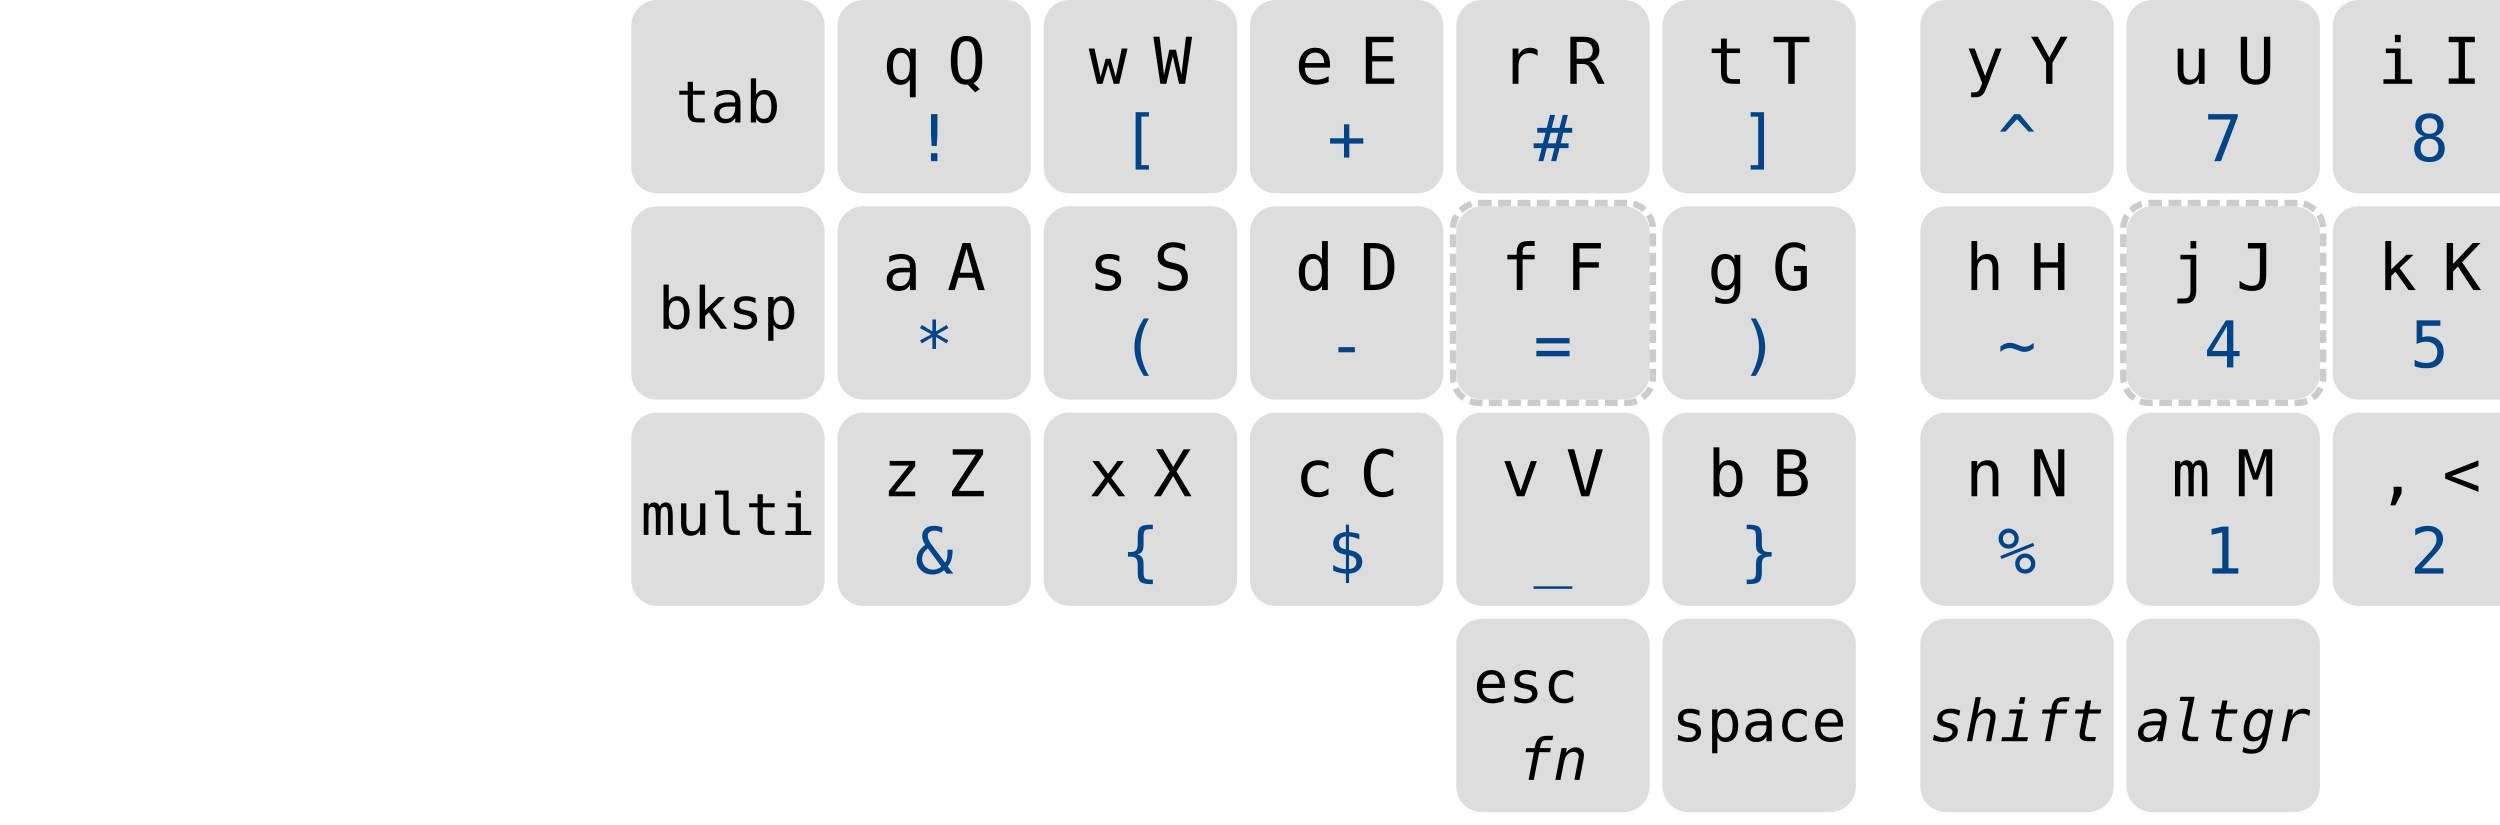
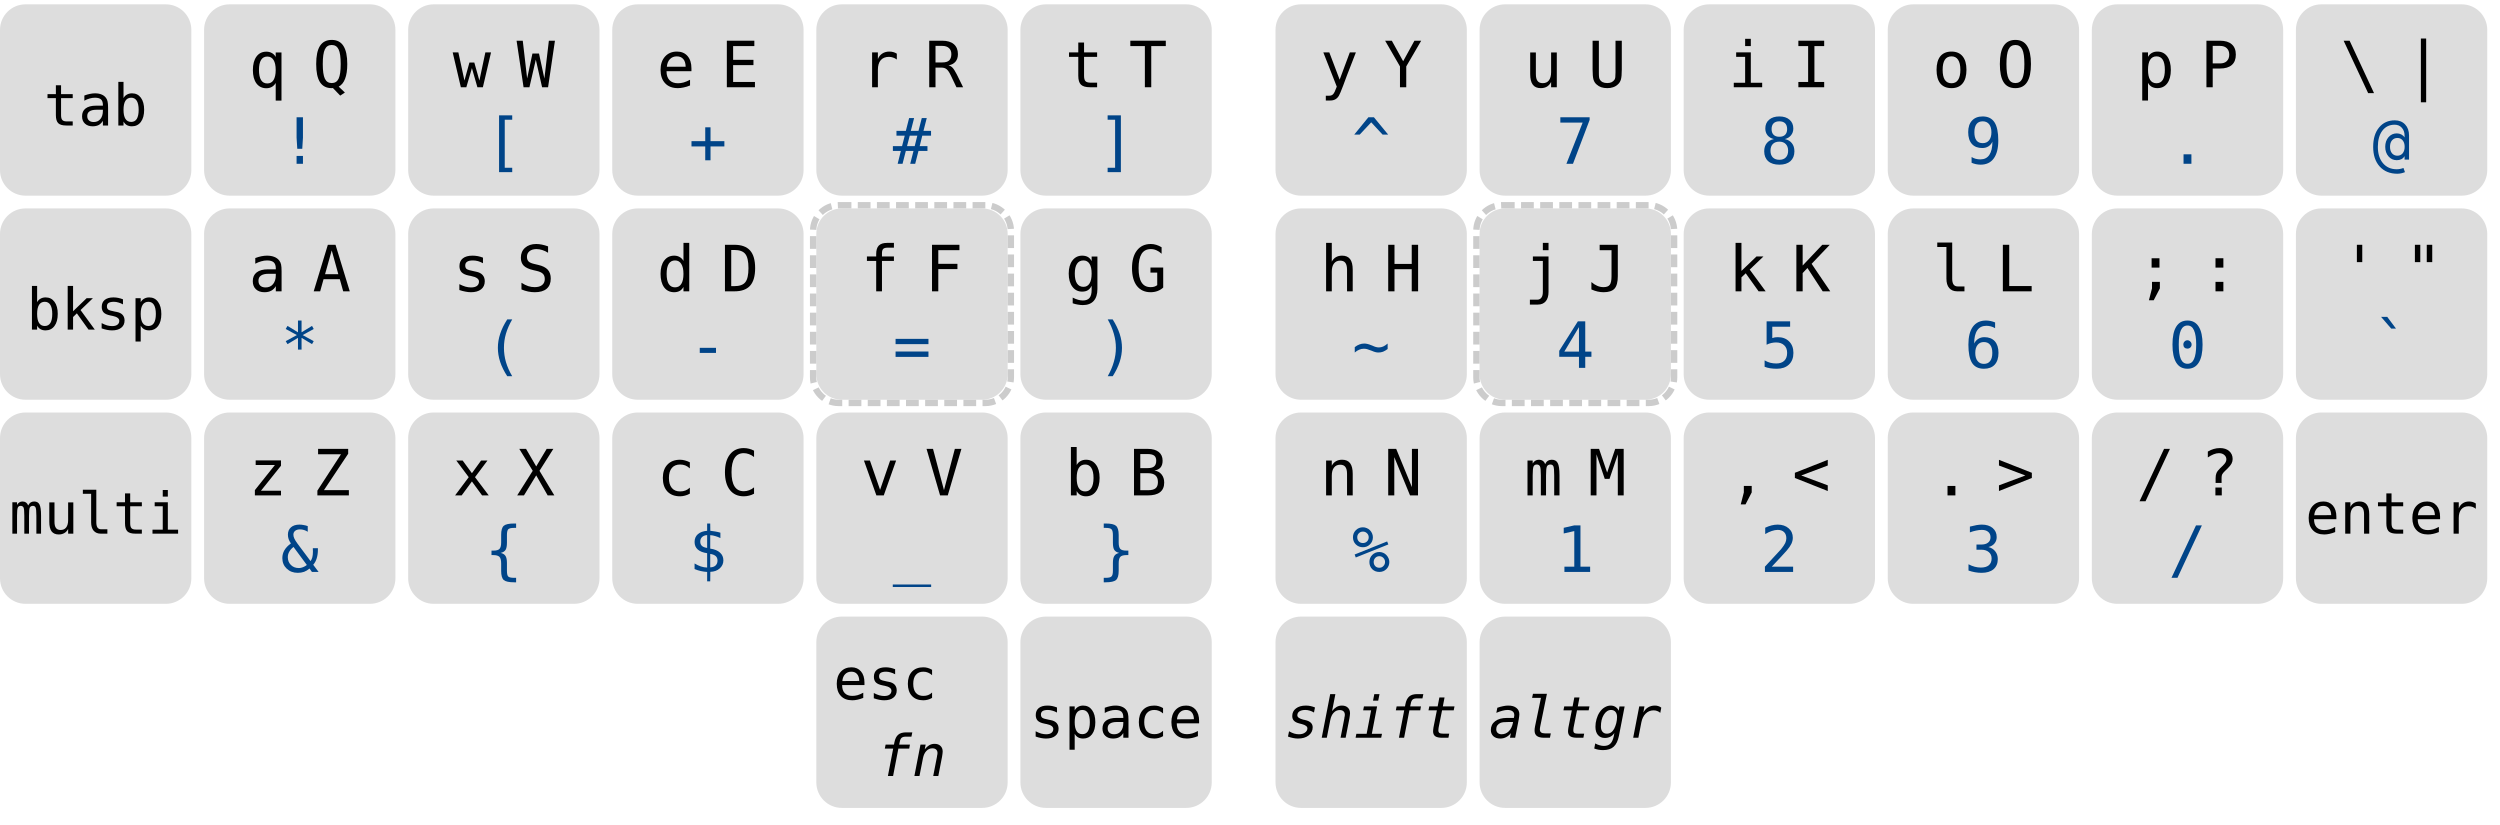
- <svg xmlns="http://www.w3.org/2000/svg" width="800" height="264" version="1.1" viewBox="0 0 192 128">
+ <svg xmlns="http://www.w3.org/2000/svg" width="800" height="264" version="1.1" viewBox="0 0 392 128">
  <defs>
    <style type="text/css">
text { font-size: 14px; text-anchor: middle; font-family: monospace; }
.mod { font-style: italic; }
.c0 { transform: translate(15px, 0); }
.c1 { transform: translate(47px, 0); }
.c2 { transform: translate(79px, 0); }
.c3 { transform: translate(111px, 0); }
.c4 { transform: translate(143px, 0); }
.c5 { transform: translate(175px, 0); }
.r0 { transform: translate(0, 19px); }
.r1 { transform: translate(0, 51px); }
.r2 { transform: translate(0, 83px); }
.r3 { transform: translate(0, 115px); }
.tiny { font-size: 9px; }
.tiny text { font-size: 9px; }

g.kb &gt; g &gt; g &gt; text:nth-child(1) {
  font-size: 10px;
  transform: translate(-2px, -6px);
  text-anchor: end;
}
g.kb &gt; g &gt; g &gt; text:nth-child(2) {
  font-size: 10px;
  transform: translate(2px, -6px);
  text-anchor: start;
}
g.kb &gt; g &gt; g &gt; text:nth-child(3) {
  font-size: 10px;
  fill: #004488;
  transform: translate(0px, 6px);
}

</style>
    <rect id="key" width="30" height="30" ry="4" fill="#ddd" />
    <g id="6x1">
      <use href="#key" x="0" y="0" />
      <use href="#key" x="32" y="0" />
      <use href="#key" x="64" y="0" />
      <use href="#key" x="96" y="0" />
      <use href="#key" x="128" y="0" />
      <use href="#key" x="160" y="0" />
    </g>
    <g id="left">
      <use href="#6x1" x="0" y="0" />
      <use href="#6x1" x="0" y="32" />
      <use href="#6x1" x="0" y="64" />
      <use href="#key" x="128" y="96" />
      <use href="#key" x="160" y="96" />
      <rect x="127.5" y="31.5" width="31" height="31" ry="4" fill="none" stroke="#ccc" stroke-dasharray="2,1" />
    </g>
    <g id="right">
      <use href="#6x1" x="0" y="0" />
      <use href="#6x1" x="0" y="32" />
      <use href="#6x1" x="0" y="64" />
      <use href="#key" x="0" y="96" />
      <use href="#key" x="32" y="96" />
      <rect x="31.5" y="31.5" width="31" height="31" ry="4" fill="none" stroke="#ccc" stroke-dasharray="2,1" />
    </g>
  </defs>
  <g class="kb" id="left-keyboard">
    <use href="#left" />
    <g class="r0">
      <text class="c0 tiny">tab</text>
      <g class="c1">
        <text>q</text>
        <text>Q</text>
        <text>!</text>
      </g>
      <g class="c2">
        <text>w</text>
        <text>W</text>
        <text>[</text>
      </g>
      <g class="c3">
        <text>e</text>
        <text>E</text>
        <text>+</text>
      </g>
      <g class="c4">
        <text>r</text>
        <text>R</text>
        <text>#</text>
      </g>
      <g class="c5">
        <text>t</text>
        <text>T</text>
        <text>]</text>
      </g>
    </g>
    <g class="r1">
      <text class="c0 tiny">bksp</text>
      <g class="c1">
        <text>a</text>
        <text>A</text>
        <text>*</text>
      </g>
      <g class="c2">
        <text>s</text>
        <text>S</text>
        <text>(</text>
      </g>
      <g class="c3">
        <text>d</text>
        <text>D</text>
        <text>-</text>
      </g>
      <g class="c4">
        <text>f</text>
        <text>F</text>
        <text>=</text>
      </g>
      <g class="c5">
        <text>g</text>
        <text>G</text>
        <text>)</text>
      </g>
    </g>
    <g class="r2">
      <text class="c0 tiny">multi</text>
      <g class="c1">
        <text>z</text>
        <text>Z</text>
        <text>&amp;</text>
      </g>
      <g class="c2">
        <text>x</text>
        <text>X</text>
        <text>{</text>
      </g>
      <g class="c3">
        <text>c</text>
        <text>C</text>
        <text>$</text>
      </g>
      <g class="c4">
        <text>v</text>
        <text>V</text>
        <text>_</text>
      </g>
      <g class="c5">
        <text>b</text>
        <text>B</text>
        <text>}</text>
      </g>
    </g>
    <g class="r3">
      <text class="c4">
        <tspan x="0" dy="-6" class="tiny">esc</tspan>
        <tspan x="0" dy="12" class="tiny mod">fn</tspan>
      </text>
      <text class="c5 tiny">space</text>
    </g>
  </g>
  <g class="kb" id="right-keyboard" transform="translate(200, 0)">
    <use href="#right" />
    <g class="r0">
      <g class="c0">
        <text>y</text>
        <text>Y</text>
        <text>^</text>
      </g>
      <g class="c1">
        <text>u</text>
        <text>U</text>
        <text>7</text>
      </g>
      <g class="c2">
        <text>i</text>
        <text>I</text>
        <text>8</text>
      </g>
      <g class="c3">
        <text>o</text>
        <text>O</text>
        <text>9</text>
      </g>
      <g class="c4">
        <text>p</text>
        <text>P</text>
        <text>.</text>
      </g>
      <g class="c5">
        <text>\</text>
        <text>|</text>
        <text>@</text>
      </g>
    </g>
    <g class="r1">
      <g class="c0">
        <text>h</text>
        <text>H</text>
        <text>~</text>
      </g>
      <g class="c1">
        <text>j</text>
        <text>J</text>
        <text>4</text>
      </g>
      <g class="c2">
        <text>k</text>
        <text>K</text>
        <text>5</text>
      </g>
      <g class="c3">
        <text>l</text>
        <text>L</text>
        <text>6</text>
      </g>
      <g class="c4">
        <text>;</text>
        <text>:</text>
        <text>0</text>
      </g>
      <g class="c5">
        <text>'</text>
        <text>"</text>
        <text>`</text>
      </g>
    </g>
    <g class="r2">
      <g class="c0">
        <text>n</text>
        <text>N</text>
        <text>%</text>
      </g>
      <g class="c1">
        <text>m</text>
        <text>M</text>
        <text>1</text>
      </g>
      <g class="c2">
        <text>,</text>
        <text>&lt;</text>
        <text>2</text>
      </g>
      <g class="c3">
        <text>.</text>
        <text>&gt;</text>
        <text>3</text>
      </g>
      <g class="c4">
        <text>/</text>
        <text>?</text>
        <text>/</text>
      </g>
      <text class="c5 tiny">enter</text>
    </g>
    <g class="r3">
      <text class="c0 tiny mod">shift</text>
      <text class="c1 tiny mod">altgr</text>
    </g>
  </g>
</svg>
